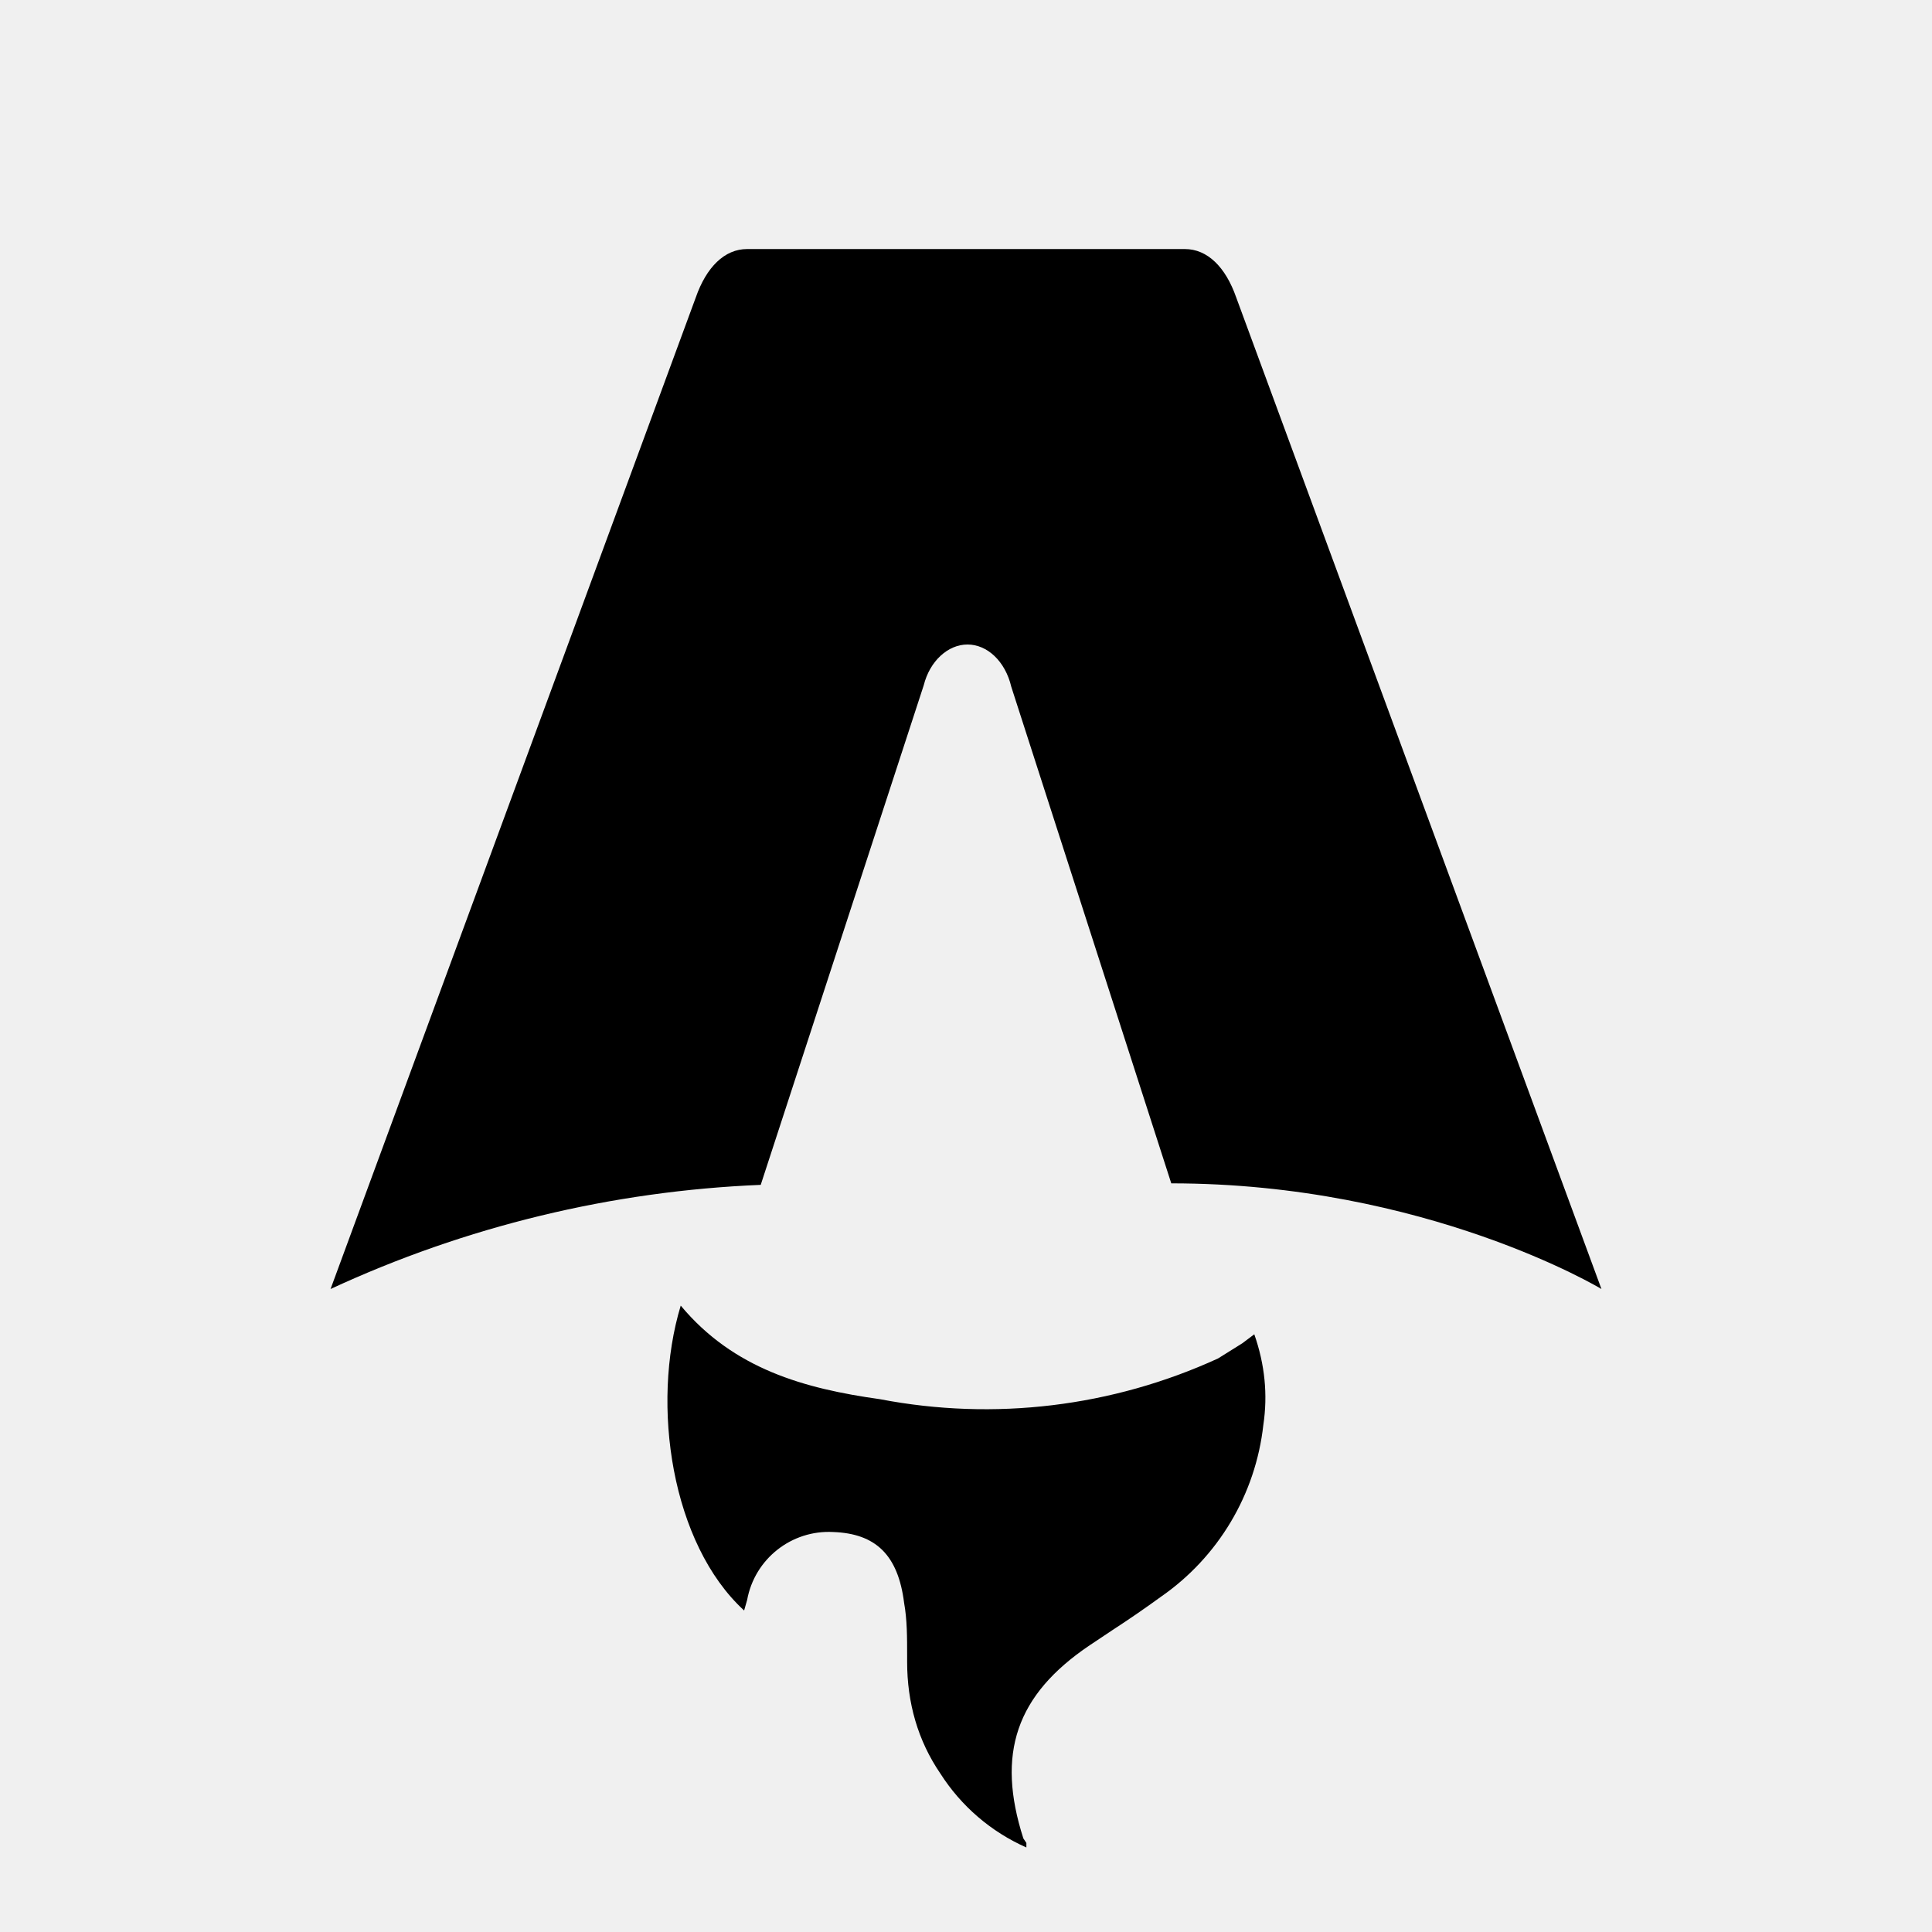
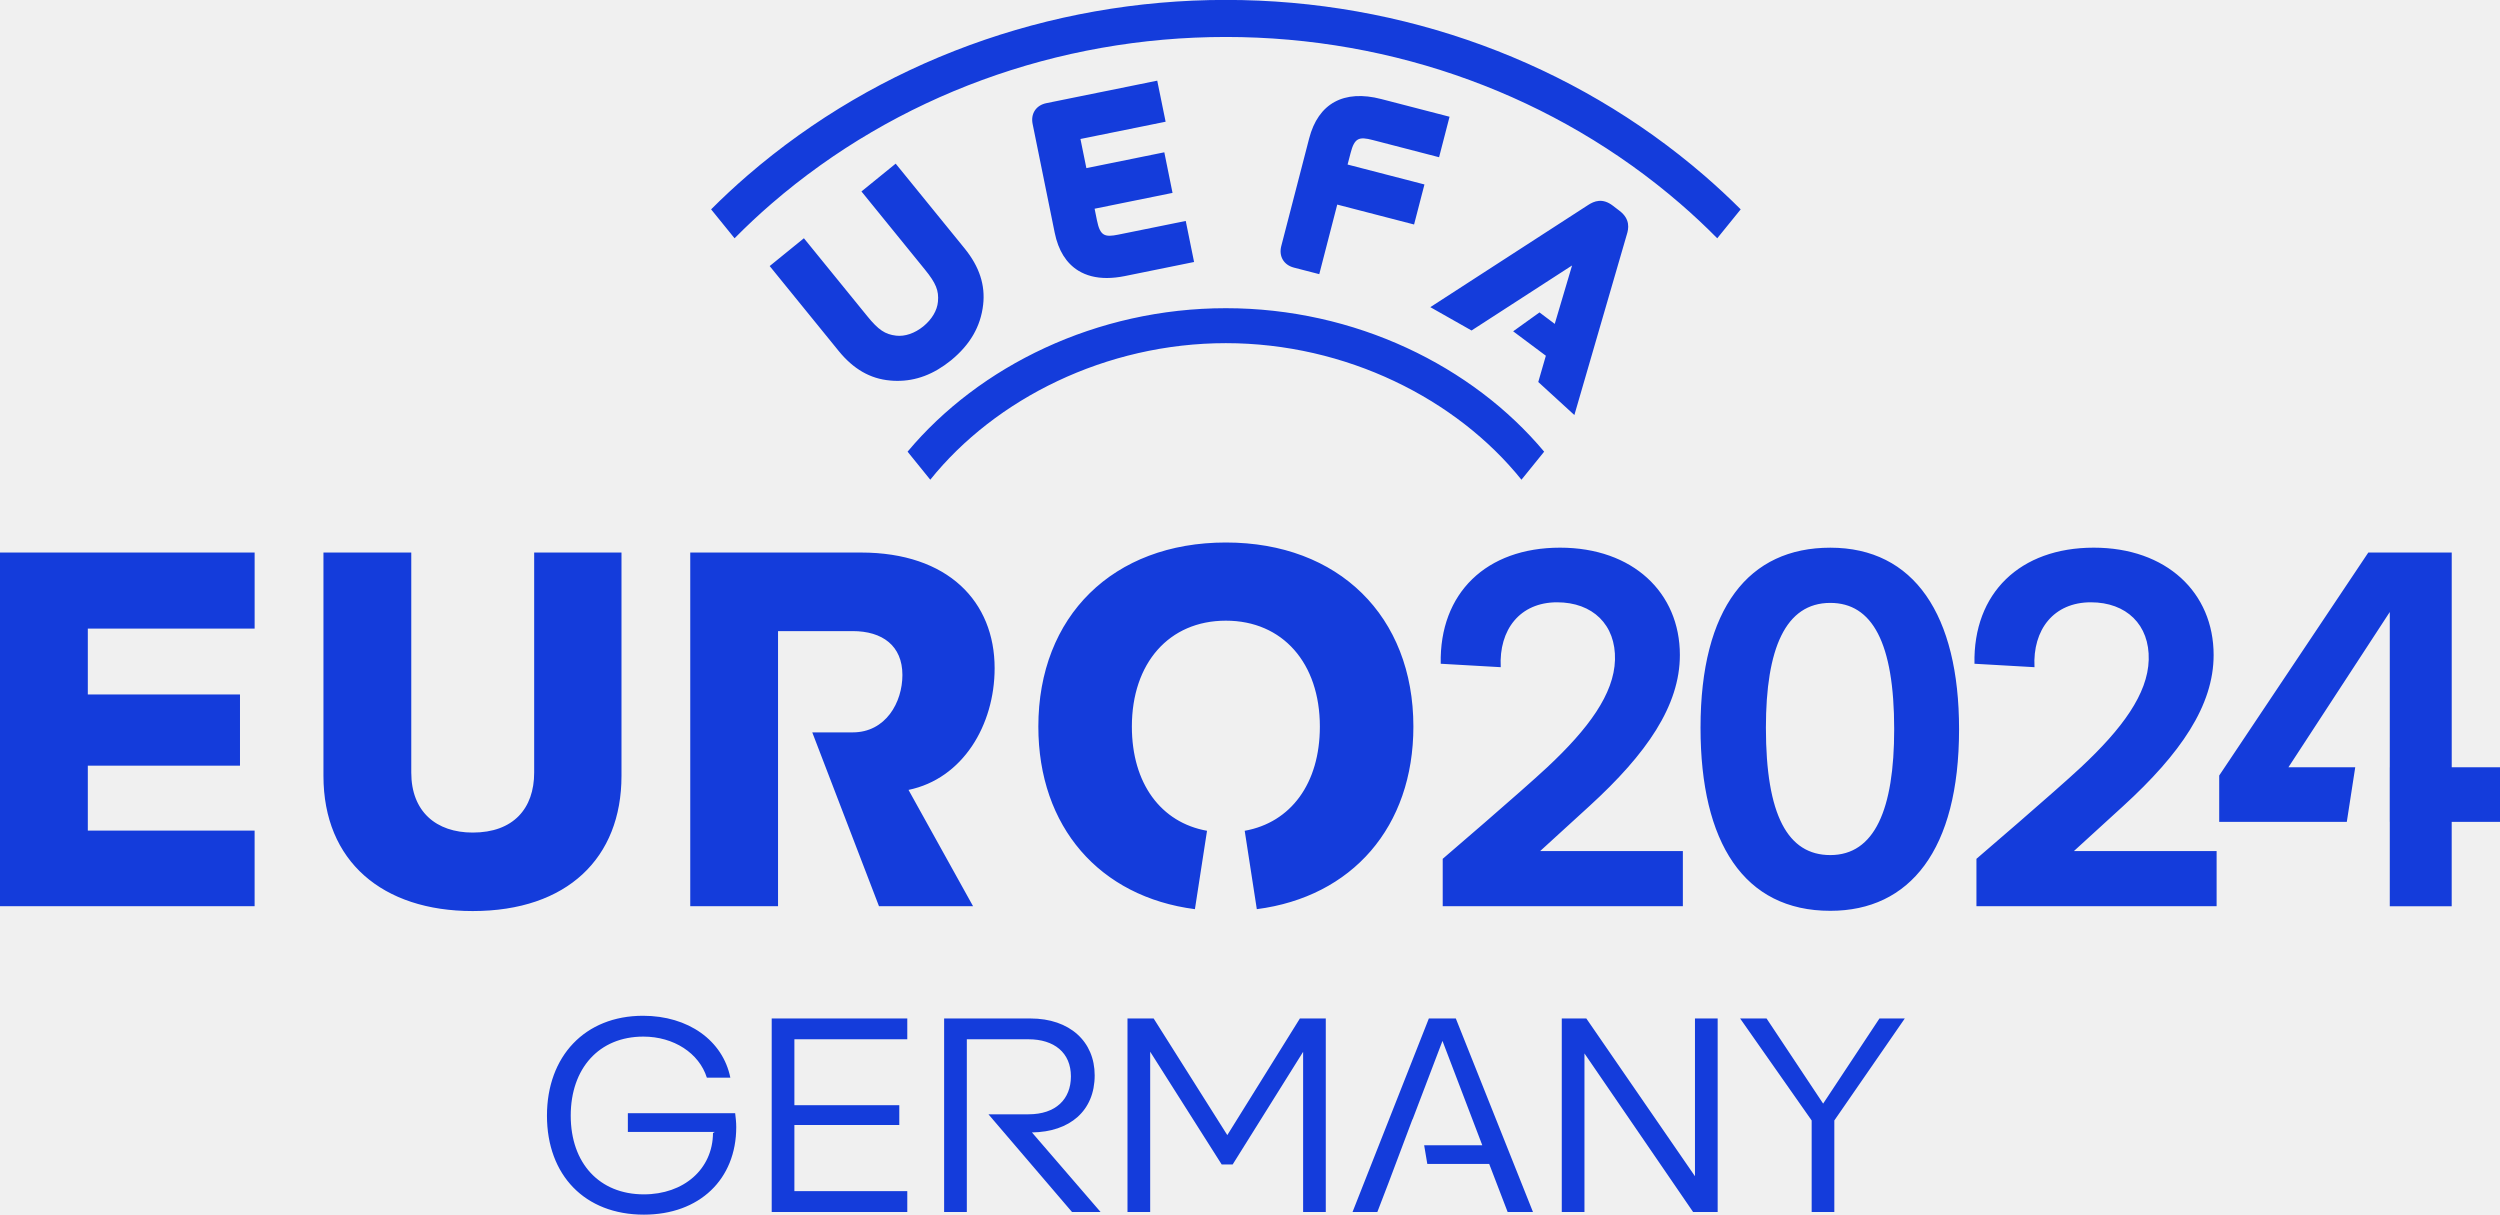
- <svg xmlns="http://www.w3.org/2000/svg" fill="none" viewBox="0 0 128 128">
-   <path d="M50.4 78.5a75.1 75.1 0 0 0-28.5 6.9l24.2-65.7c.7-2 1.9-3.2 3.4-3.2h29c1.5 0 2.7 1.2 3.4 3.2l24.2 65.7s-11.6-7-28.5-7L67 45.5c-.4-1.7-1.6-2.8-2.9-2.8-1.3 0-2.5 1.1-2.9 2.7L50.4 78.5Zm-1.1 28.2Zm-4.2-20.2c-2 6.6-.6 15.8 4.2 20.2a17.5 17.5 0 0 1 .2-.7 5.5 5.5 0 0 1 5.7-4.5c2.8.1 4.3 1.5 4.7 4.7.2 1.1.2 2.3.2 3.5v.4c0 2.7.7 5.2 2.2 7.4a13 13 0 0 0 5.7 4.9v-.3l-.2-.3c-1.8-5.6-.5-9.5 4.4-12.8l1.5-1a73 73 0 0 0 3.2-2.2 16 16 0 0 0 6.8-11.4c.3-2 .1-4-.6-6l-.8.6-1.6 1a37 37 0 0 1-22.4 2.7c-5-.7-9.7-2-13.2-6.2Z" />
-   <style>
-         path { fill: #000; }
-         @media (prefers-color-scheme: dark) {
-             path { fill: #FFF; }
-         }
-     </style>
+ <svg xmlns="http://www.w3.org/2000/svg" xmlns:xlink="http://www.w3.org/1999/xlink" width="276.66" height="134.43" version="1.1" viewBox="0 0 95.4 46.354">
+   <g transform="translate(-12.717 -75.199)">
+     <defs>
+       <rect id="SVGID_1_" width="95.4" height="123.03" />
+     </defs>
+     <clipPath id="SVGID_2_">
+       <use width="100%" height="100%" overflow="visible" xlink:href="#SVGID_1_" />
+     </clipPath>
+     <path transform="translate(12.717 -1.4788)" d="m20.872 119.25c0-2.262 1.446-3.811 3.667-3.811 1.731 0 3.045 0.947 3.331 2.363h-0.896c-0.295-0.937-1.263-1.568-2.424-1.568-1.691 0-2.771 1.213-2.771 3.016 0 1.813 1.09 3.004 2.791 3.004 1.518 0 2.628-0.957 2.638-2.342l0.071-0.041h-3.32v-0.713h4.095c0.02 0.173 0.041 0.336 0.041 0.529 0 1.996-1.406 3.341-3.524 3.341-2.253 1e-3 -3.699-1.506-3.699-3.778m8.576-3.708h5.174v0.794h-4.308v2.516h4.003v0.754h-4.003v2.526h4.308v0.794h-5.174zm36.098 0v7.384h-0.938l-4.145-6.05v6.05h-0.866v-7.384h0.937l4.146 6.02v-6.02zm7.141 0-2.689 3.892v3.492h-0.865v-3.492l-2.73-3.892h1.009l2.159 3.249 2.149-3.249zm-29.662 0h0.998l2.811 4.451 2.77-4.451h0.988v7.384h-0.865v-6.111l-2.689 4.299h-0.418l-2.729-4.303v6.115h-0.866zm-3.646 4.349c1.446-0.02 2.394-0.824 2.394-2.18 0-1.283-0.947-2.169-2.455-2.169h-3.29v7.384h0.866v-6.59h2.353c0.978 0 1.619 0.51 1.619 1.416 0 0.865-0.57 1.447-1.619 1.447h-1.528l3.188 3.727h1.09zm16.175-4.349h-1.029l-2.912 7.384h0.947l0.429-1.118 0.911-2.419h6e-3l1.139-2.991 1.519 3.982h-2.218l0.12 0.714h2.362l0.703 1.832h0.967zm-43.211-17.78h3.351v8.396c0 1.489 0.949 2.29 2.345 2.29 1.545 0 2.345-0.912 2.345-2.29v-8.396h3.332v8.525c0 3.127-2.066 5.156-5.677 5.156-3.444 0-5.696-1.898-5.696-5.156zm62.415 6.743c0 4.612-1.88 6.929-4.914 6.929-3.295 0-4.952-2.602-4.952-6.986 0-4.574 1.844-6.871 4.952-6.871 3.201 0 4.914 2.562 4.914 6.928m-2.476 0c0-3.303-0.838-4.821-2.438-4.821-1.712 0-2.457 1.746-2.457 4.764 0 3.342 0.837 4.859 2.457 4.859 1.694 0 2.438-1.746 2.438-4.802m-72.282 6.753h9.716v-2.885h-6.365v-2.477h5.807v-2.717h-5.807v-2.514h6.366v-2.904h-9.717zm37.955-9.084c0-2.531-1.768-4.412-5.1-4.412h-6.515v13.496h3.35v-10.498h2.848c1.135 0 1.898 0.559 1.898 1.675 0 1.042-0.633 2.19-1.898 2.19h-1.542l2.546 6.633h3.59l-2.463-4.438c2.067-0.427 3.286-2.468 3.286-4.646m12.411 2.229c0 2.172-1.109 3.662-2.868 3.977l0.462 2.991c3.638-0.47 5.975-3.139 5.975-6.968 0-4.211-2.852-7.024-7.156-7.024-4.305 0-7.156 2.813-7.156 7.024 0 3.829 2.337 6.498 5.975 6.968l0.462-2.991c-1.759-0.314-2.868-1.805-2.868-3.977 0-2.418 1.416-4.041 3.587-4.041s3.587 1.623 3.587 4.041m43.192 1.551v-8.191h-3.184l-5.689 8.508v1.768h4.869l0.322-2.084h-2.549l3.861-5.914 2e-3 -6e-3v4e-3l4e-3 -4e-3v5.92h-2e-3v2.084h2e-3v3.221h2.363v-3.221h1.843v-2.084h-1.842zm-34.787 3.201s1.408-1.285 1.876-1.713c2.2-2.008 3.457-3.842 3.457-5.77 0-2.383-1.8-4.096-4.573-4.096-2.811 0-4.607 1.73-4.553 4.43l2.29 0.131c-0.074-1.434 0.735-2.476 2.15-2.476 1.358 0 2.247 0.856 2.21 2.196-0.037 1.303-1.014 2.629-2.582 4.096-1.006 0.939-3.992 3.497-3.992 3.497v1.808h9.164v-2.104h-5.447zm20.368 0s1.407-1.285 1.876-1.713c2.199-2.008 3.457-3.842 3.457-5.77 0-2.383-1.801-4.096-4.574-4.096-2.811 0-4.607 1.73-4.552 4.43l2.29 0.131c-0.074-1.434 0.735-2.476 2.15-2.476 1.358 0 2.246 0.856 2.209 2.196-0.037 1.303-1.014 2.629-2.582 4.096-1.006 0.939-3.992 3.497-3.992 3.497v1.808h9.165v-2.104h-5.447zm-14.105-25.781c-5.006-4.321-11.488-6.7-18.255-6.7s-13.25 2.379-18.255 6.7c-0.481 0.416-0.944 0.847-1.388 1.292l0.895 1.104c0.451-0.457 0.923-0.9 1.417-1.326 4.749-4.099 10.904-6.356 17.332-6.356 6.427 0 12.583 2.258 17.332 6.356 0.494 0.426 0.966 0.869 1.418 1.326l0.895-1.104c-0.446-0.445-0.909-0.876-1.391-1.292m-18.255 5.064c-4.936 0-9.415 2.208-12.146 5.475l0.866 1.07c2.481-3.088 6.701-5.211 11.28-5.211s8.798 2.123 11.28 5.211l0.866-1.07c-2.732-3.267-7.21-5.475-12.146-5.475m15.029-3.711-0.258-0.198c-0.401-0.31-0.719-0.177-0.951-0.026l-6.018 3.895 1.573 0.891 3.836-2.482-0.661 2.23-0.582-0.438-1.005 0.721 1.248 0.932-0.29 1.002 1.378 1.261 1.997-6.874c0.08-0.244 0.138-0.602-0.267-0.914m-9.427-2.707 2.534 0.657 0.4-1.545-2.605-0.675c-1.428-0.371-2.406 0.164-2.753 1.504l-1.064 4.107c-0.049 0.189-0.029 0.369 0.058 0.518 0.087 0.148 0.233 0.253 0.425 0.303l0.967 0.25 0.686-2.655 2.932 0.76 0.396-1.528-2.933-0.76 0.114-0.438c0.15-0.583 0.324-0.632 0.843-0.498m-8.221-2.265-4.228 0.858c-0.193 0.039-0.346 0.136-0.441 0.279-0.096 0.145-0.125 0.322-0.086 0.516l0.843 4.152c0.137 0.674 0.44 1.161 0.9 1.445 0.305 0.188 0.669 0.281 1.09 0.281 0.214-1e-3 0.443-0.025 0.685-0.074l2.643-0.537-0.318-1.566-2.571 0.521c-0.526 0.107-0.697 0.049-0.817-0.543l-0.09-0.445 2.974-0.604-0.314-1.549-2.974 0.604-0.226-1.112 3.25-0.659zm-6.643 8.551c0.086-0.752-0.144-1.452-0.702-2.142l-2.636-3.242-1.306 1.061 2.42 2.979c0.422 0.518 0.539 0.804 0.499 1.228-0.029 0.333-0.233 0.677-0.559 0.942-0.325 0.264-0.702 0.393-1.036 0.354-0.422-0.049-0.679-0.222-1.099-0.74l-2.421-2.977-1.306 1.061 2.636 3.244c0.561 0.688 1.199 1.055 1.953 1.123 0.089 9e-3 0.177 0.014 0.264 0.014 0.729 7e-3 1.407-0.25 2.064-0.781 0.733-0.6 1.134-1.295 1.229-2.124" clip-path="url(#SVGID_2_)" fill="#143cdb" />
+   </g>
</svg>
